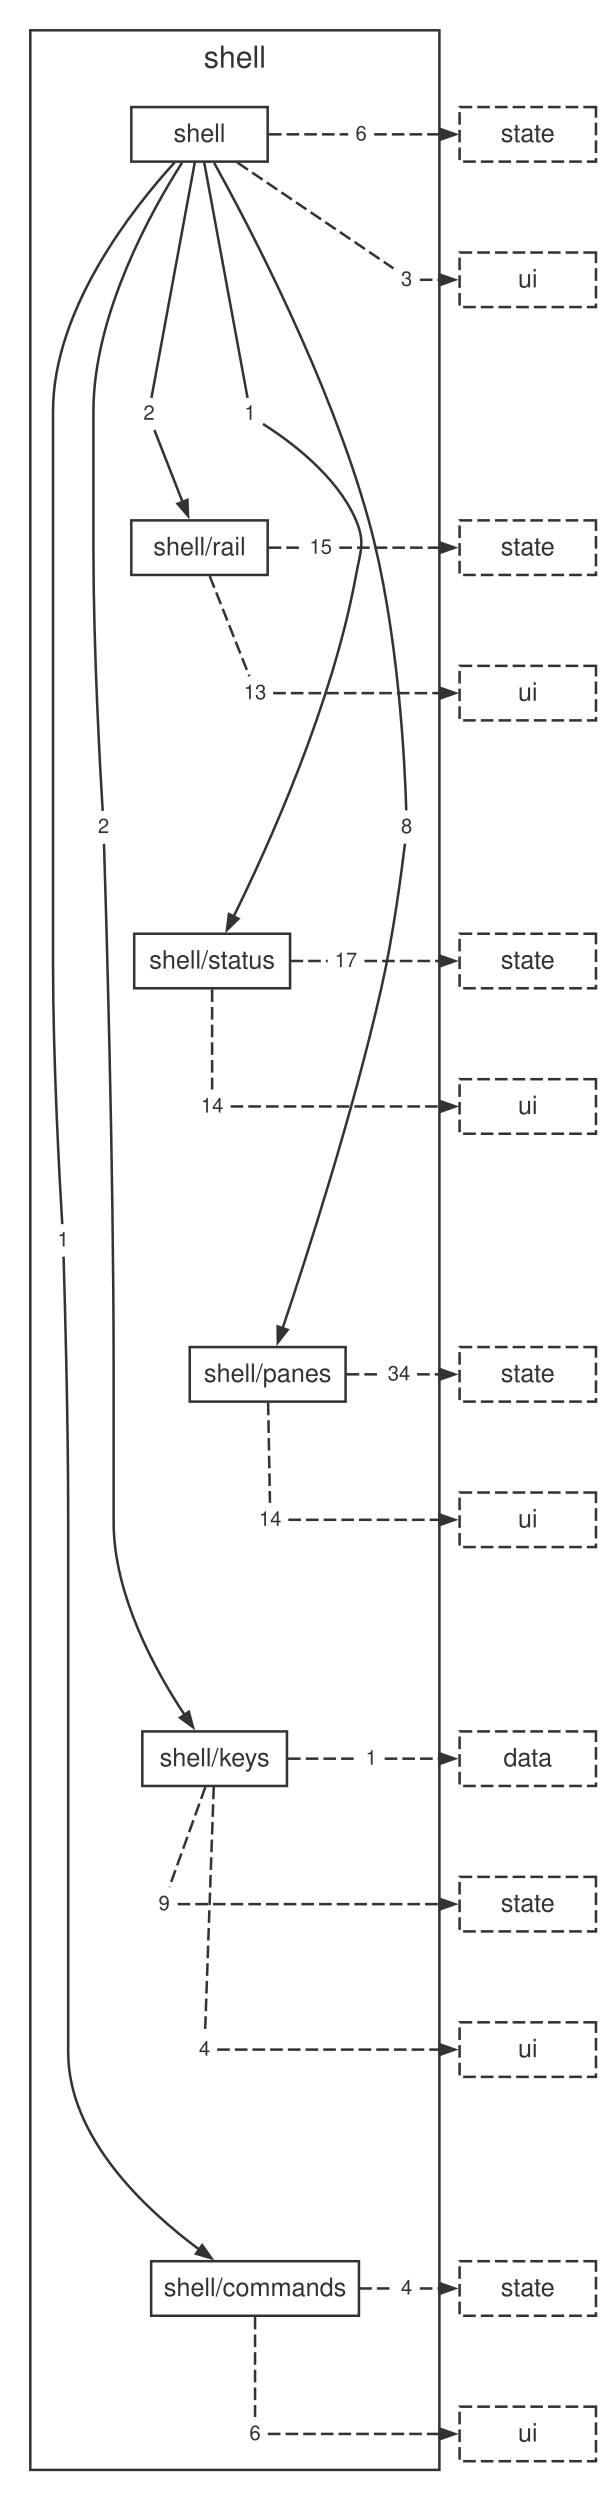
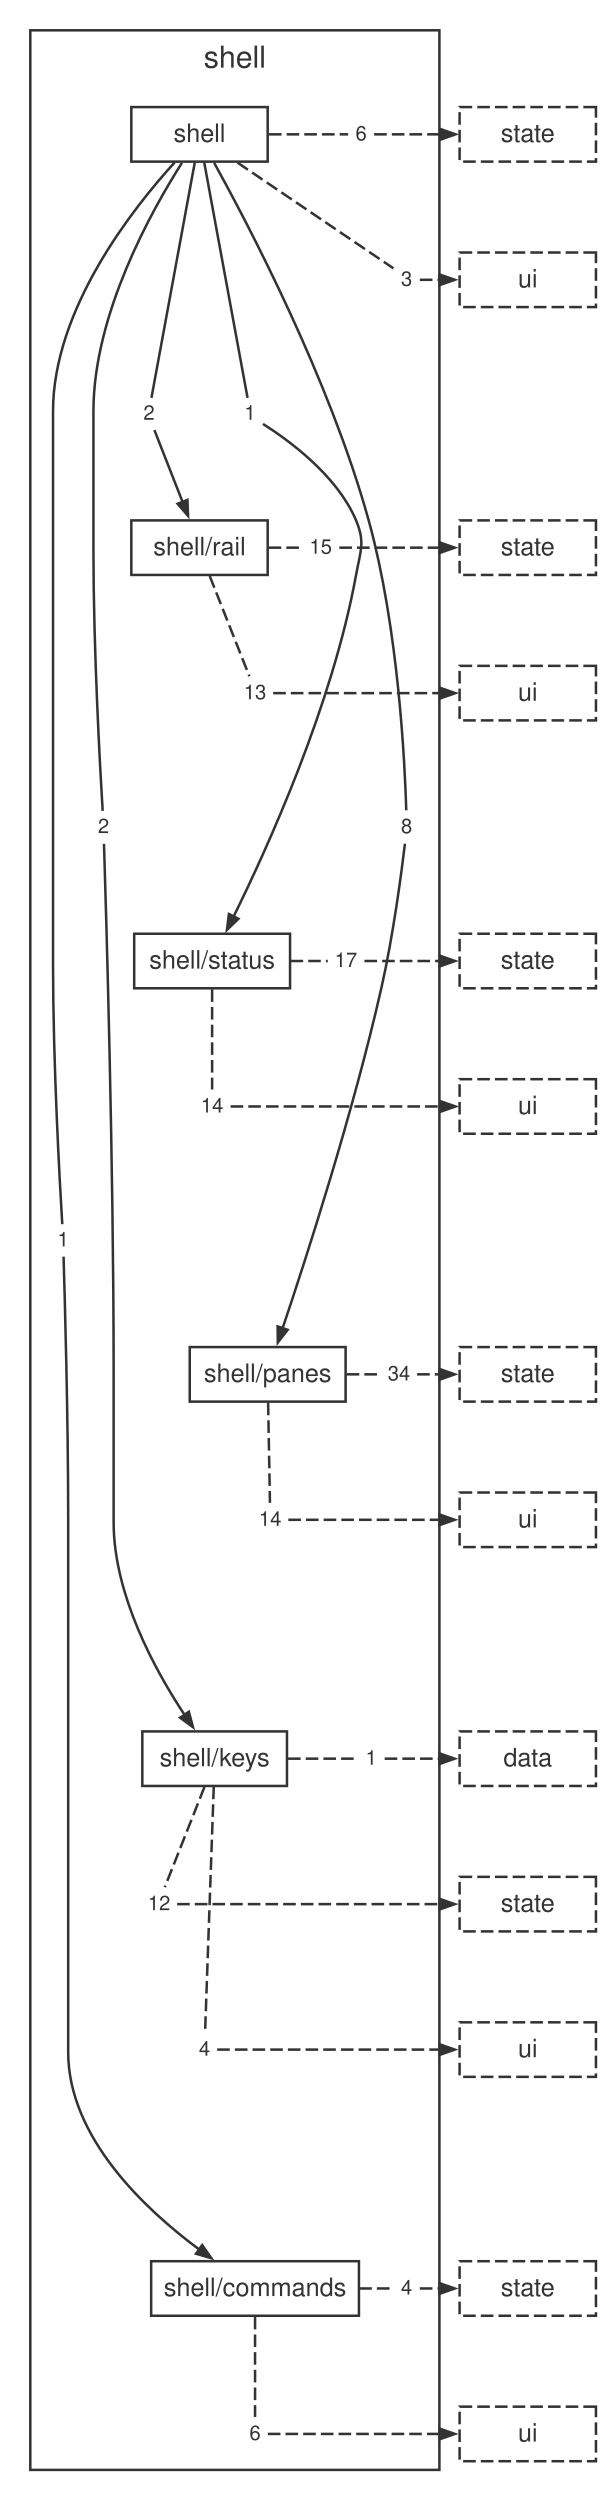
<svg xmlns="http://www.w3.org/2000/svg" width="240pt" height="990pt" viewBox="0.00 0.00 240.00 990.00">
  <style>svg { color: #333333; } @media (prefers-color-scheme: dark) { svg { color: #cccccc; background: #1e1e1e; } }</style>
  <g id="graph0" class="graph" transform="scale(1 1) rotate(0) translate(4 986.08)">
    <g id="clust1" class="cluster">
      <polygon fill="none" stroke="currentColor" points="8,-8 8,-974.08 170,-974.08 170,-8 8,-8" />
      <text fill="currentColor" xml:space="preserve" text-anchor="middle" x="89" y="-959.28" font-family="Helvetica,Arial,sans-serif" font-size="12.00">shell</text>
    </g>
    <g id="node1" class="node">
      <polygon fill="none" stroke="currentColor" points="102,-943.68 48,-943.68 48,-922.08 102,-922.08 102,-943.68" />
      <text fill="currentColor" xml:space="preserve" text-anchor="middle" x="75" y="-929.88" font-family="Helvetica,Arial,sans-serif" font-size="10.00">shell</text>
    </g>
    <g id="node2" class="node">
      <polygon fill="none" stroke="currentColor" points="102,-780 48,-780 48,-758.4 102,-758.4 102,-780" />
      <text fill="currentColor" xml:space="preserve" text-anchor="middle" x="75" y="-766.2" font-family="Helvetica,Arial,sans-serif" font-size="10.00">shell/rail</text>
    </g>
    <g id="node7" class="node">
      <polygon fill="none" stroke="none" points="25.88,-501.12 16.12,-501.12 16.12,-488.64 25.88,-488.64 25.88,-501.12" />
      <text fill="currentColor" xml:space="preserve" text-anchor="middle" x="21" y="-492.48" font-family="Helvetica,Arial,sans-serif" font-size="8.00">1</text>
    </g>
    <g id="edge6" class="edge">
      <path fill="none" stroke="currentColor" d="M65.16,-921.75C48.61,-903.61 17,-863.65 17,-823.24 17,-823.24 17,-823.24 17,-604.52 17,-564.88 19.69,-517.17 20.66,-501.3" />
    </g>
    <g id="node8" class="node">
      <polygon fill="none" stroke="none" points="41.88,-664.8 32.12,-664.8 32.12,-652.32 41.88,-652.32 41.88,-664.8" />
      <text fill="currentColor" xml:space="preserve" text-anchor="middle" x="37" y="-656.16" font-family="Helvetica,Arial,sans-serif" font-size="8.00">2</text>
    </g>
    <g id="edge8" class="edge">
      <path fill="none" stroke="currentColor" d="M68.06,-921.6C56.14,-902.89 33,-861.66 33,-823.24 33,-823.24 33,-823.24 33,-768.2 33,-728.56 35.69,-680.85 36.66,-664.98" />
    </g>
    <g id="node9" class="node">
      <polygon fill="none" stroke="none" points="161.88,-664.8 152.12,-664.8 152.12,-652.32 161.88,-652.32 161.88,-664.8" />
      <text fill="currentColor" xml:space="preserve" text-anchor="middle" x="157" y="-656.16" font-family="Helvetica,Arial,sans-serif" font-size="8.00">8</text>
    </g>
    <g id="edge10" class="edge">
      <path fill="none" stroke="currentColor" d="M80.81,-921.59C94.06,-897.62 126.57,-835.83 142,-780 153.9,-736.94 156.38,-682.6 156.88,-665.19" />
    </g>
    <g id="node10" class="node">
      <polygon fill="none" stroke="none" points="59.88,-828.48 50.12,-828.48 50.12,-816 59.88,-816 59.88,-828.48" />
      <text fill="currentColor" xml:space="preserve" text-anchor="middle" x="55" y="-819.84" font-family="Helvetica,Arial,sans-serif" font-size="8.00">2</text>
    </g>
    <g id="edge12" class="edge">
      <path fill="none" stroke="currentColor" d="M73.15,-921.85C69.02,-899.37 59.11,-845.57 55.97,-828.52" />
    </g>
    <g id="node11" class="node">
      <polygon fill="none" stroke="none" points="99.88,-828.48 90.12,-828.48 90.12,-816 99.88,-816 99.88,-828.48" />
      <text fill="currentColor" xml:space="preserve" text-anchor="middle" x="95" y="-819.84" font-family="Helvetica,Arial,sans-serif" font-size="8.00">1</text>
    </g>
    <g id="edge14" class="edge">
      <path fill="none" stroke="currentColor" d="M76.85,-921.85C80.98,-899.37 90.89,-845.57 94.03,-828.52" />
    </g>
    <g id="node12" class="node">
      <polygon fill="none" stroke="none" points="143.88,-939.12 134.12,-939.12 134.12,-926.64 143.88,-926.64 143.88,-939.12" />
      <text fill="currentColor" xml:space="preserve" text-anchor="middle" x="139" y="-930.48" font-family="Helvetica,Arial,sans-serif" font-size="8.00">6</text>
    </g>
    <g id="edge16" class="edge">
      <path fill="none" stroke="currentColor" stroke-dasharray="5,2" d="M102.5,-932.88C112.96,-932.88 123.41,-932.88 133.87,-932.88" />
    </g>
    <g id="node13" class="node">
      <polygon fill="none" stroke="none" points="161.88,-881.52 152.12,-881.52 152.12,-869.04 161.88,-869.04 161.88,-881.52" />
      <text fill="currentColor" xml:space="preserve" text-anchor="middle" x="157" y="-872.88" font-family="Helvetica,Arial,sans-serif" font-size="8.00">3</text>
    </g>
    <g id="edge18" class="edge">
      <path fill="none" stroke="currentColor" stroke-dasharray="5,2" d="M90.04,-921.68C108.72,-909.02 139.61,-888.07 151.81,-879.8" />
    </g>
    <g id="node3" class="node">
      <polygon fill="none" stroke="currentColor" points="110.86,-616.32 49.14,-616.32 49.14,-594.72 110.86,-594.72 110.86,-616.32" />
      <text fill="currentColor" xml:space="preserve" text-anchor="middle" x="80" y="-602.52" font-family="Helvetica,Arial,sans-serif" font-size="10.00">shell/status</text>
    </g>
    <g id="node14" class="node">
      <polygon fill="none" stroke="none" points="129.88,-775.44 116.12,-775.44 116.12,-762.96 129.88,-762.96 129.88,-775.44" />
      <text fill="currentColor" xml:space="preserve" text-anchor="middle" x="123" y="-766.8" font-family="Helvetica,Arial,sans-serif" font-size="8.00">15</text>
    </g>
    <g id="edge20" class="edge">
      <path fill="none" stroke="currentColor" stroke-dasharray="5,2" d="M102.38,-769.2C106.89,-769.2 111.4,-769.2 115.91,-769.2" />
    </g>
    <g id="node15" class="node">
      <polygon fill="none" stroke="none" points="103.88,-717.84 90.12,-717.84 90.12,-705.36 103.88,-705.36 103.88,-717.84" />
      <text fill="currentColor" xml:space="preserve" text-anchor="middle" x="97" y="-709.2" font-family="Helvetica,Arial,sans-serif" font-size="8.00">13</text>
    </g>
    <g id="edge22" class="edge">
      <path fill="none" stroke="currentColor" stroke-dasharray="5,2" d="M79.04,-758C83.65,-746.34 91.04,-727.66 94.74,-718.31" />
    </g>
    <g id="node4" class="node">
      <polygon fill="none" stroke="currentColor" points="132.86,-452.64 71.14,-452.64 71.14,-431.04 132.86,-431.04 132.86,-452.64" />
      <text fill="currentColor" xml:space="preserve" text-anchor="middle" x="102" y="-438.84" font-family="Helvetica,Arial,sans-serif" font-size="10.00">shell/panes</text>
    </g>
    <g id="node16" class="node">
      <polygon fill="none" stroke="none" points="139.88,-611.76 126.12,-611.76 126.12,-599.28 139.88,-599.28 139.88,-611.76" />
      <text fill="currentColor" xml:space="preserve" text-anchor="middle" x="133" y="-603.12" font-family="Helvetica,Arial,sans-serif" font-size="8.00">17</text>
    </g>
    <g id="edge24" class="edge">
      <path fill="none" stroke="currentColor" stroke-dasharray="5,2" d="M111.05,-605.52C115.97,-605.52 120.88,-605.52 125.8,-605.52" />
    </g>
    <g id="node17" class="node">
      <polygon fill="none" stroke="none" points="86.88,-554.16 73.12,-554.16 73.12,-541.68 86.88,-541.68 86.88,-554.16" />
      <text fill="currentColor" xml:space="preserve" text-anchor="middle" x="80" y="-545.52" font-family="Helvetica,Arial,sans-serif" font-size="8.00">14</text>
    </g>
    <g id="edge26" class="edge">
      <path fill="none" stroke="currentColor" stroke-dasharray="5,2" d="M80,-594.32C80,-582.66 80,-563.98 80,-554.63" />
    </g>
    <g id="node5" class="node">
      <polygon fill="none" stroke="currentColor" points="109.64,-300.44 52.36,-300.44 52.36,-278.84 109.64,-278.84 109.64,-300.44" />
      <text fill="currentColor" xml:space="preserve" text-anchor="middle" x="81" y="-286.64" font-family="Helvetica,Arial,sans-serif" font-size="10.00">shell/keys</text>
    </g>
    <g id="node18" class="node">
      <polygon fill="none" stroke="none" points="160.88,-448.08 147.12,-448.08 147.12,-435.6 160.88,-435.6 160.88,-448.08" />
      <text fill="currentColor" xml:space="preserve" text-anchor="middle" x="154" y="-439.44" font-family="Helvetica,Arial,sans-serif" font-size="8.00">34</text>
    </g>
    <g id="edge28" class="edge">
      <path fill="none" stroke="currentColor" stroke-dasharray="5,2" d="M133.28,-441.84C137.81,-441.84 142.35,-441.84 146.88,-441.84" />
    </g>
    <g id="node19" class="node">
      <polygon fill="none" stroke="none" points="109.88,-390.48 96.12,-390.48 96.12,-378 109.88,-378 109.88,-390.48" />
      <text fill="currentColor" xml:space="preserve" text-anchor="middle" x="103" y="-381.84" font-family="Helvetica,Arial,sans-serif" font-size="8.00">14</text>
    </g>
    <g id="edge30" class="edge">
      <path fill="none" stroke="currentColor" stroke-dasharray="5,2" d="M102.18,-430.64C102.39,-418.98 102.73,-400.3 102.9,-390.95" />
    </g>
    <g id="node6" class="node">
      <polygon fill="none" stroke="currentColor" points="138.14,-90.64 55.86,-90.64 55.86,-69.04 138.14,-69.04 138.14,-90.64" />
      <text fill="currentColor" xml:space="preserve" text-anchor="middle" x="97" y="-76.84" font-family="Helvetica,Arial,sans-serif" font-size="10.00">shell/commands</text>
    </g>
    <g id="node20" class="node">
      <polygon fill="none" stroke="none" points="147.88,-295.88 138.12,-295.88 138.12,-283.4 147.88,-283.4 147.88,-295.88" />
      <text fill="currentColor" xml:space="preserve" text-anchor="middle" x="143" y="-287.24" font-family="Helvetica,Arial,sans-serif" font-size="8.00">1</text>
    </g>
    <g id="edge32" class="edge">
      <path fill="none" stroke="currentColor" stroke-dasharray="5,2" d="M110.06,-289.64C119.33,-289.64 128.59,-289.64 137.85,-289.64" />
    </g>
    <g id="node21" class="node">
-       <polygon fill="none" stroke="none" points="65.88,-238.28 56.12,-238.28 56.12,-225.8 65.88,-225.8 65.88,-238.28" />
-       <text fill="currentColor" xml:space="preserve" text-anchor="middle" x="61" y="-229.64" font-family="Helvetica,Arial,sans-serif" font-size="8.00">9</text>
+       <polygon fill="none" stroke="none" points="65.88,-238.28 52.12,-238.28 52.12,-225.8 65.88,-225.8 65.88,-238.28" />
+       <text fill="currentColor" xml:space="preserve" text-anchor="middle" x="59" y="-229.64" font-family="Helvetica,Arial,sans-serif" font-size="8.00">12</text>
    </g>
    <g id="edge34" class="edge">
-       <path fill="none" stroke="currentColor" stroke-dasharray="5,2" d="M77.33,-278.44C73.14,-266.78 66.42,-248.1 63.05,-238.75" />
+       <path fill="none" stroke="currentColor" stroke-dasharray="5,2" d="M76.96,-278.44C72.35,-266.78 64.96,-248.1 61.26,-238.75" />
    </g>
    <g id="node22" class="node">
      <polygon fill="none" stroke="none" points="81.88,-180.68 72.12,-180.68 72.12,-168.2 81.88,-168.2 81.88,-180.68" />
      <text fill="currentColor" xml:space="preserve" text-anchor="middle" x="77" y="-172.04" font-family="Helvetica,Arial,sans-serif" font-size="8.00">4</text>
    </g>
    <g id="edge36" class="edge">
      <path fill="none" stroke="currentColor" stroke-dasharray="5,2" d="M80.65,-278.59C79.83,-255.44 77.83,-198.91 77.2,-180.99" />
    </g>
    <g id="node23" class="node">
      <polygon fill="none" stroke="none" points="161.88,-86.08 152.12,-86.08 152.12,-73.6 161.88,-73.6 161.88,-86.08" />
      <text fill="currentColor" xml:space="preserve" text-anchor="middle" x="157" y="-77.44" font-family="Helvetica,Arial,sans-serif" font-size="8.00">4</text>
    </g>
    <g id="edge38" class="edge">
      <path fill="none" stroke="currentColor" stroke-dasharray="5,2" d="M138.25,-79.84C142.74,-79.84 147.23,-79.84 151.73,-79.84" />
    </g>
    <g id="node24" class="node">
      <polygon fill="none" stroke="none" points="101.88,-28.48 92.12,-28.48 92.12,-16 101.88,-16 101.88,-28.48" />
      <text fill="currentColor" xml:space="preserve" text-anchor="middle" x="97" y="-19.84" font-family="Helvetica,Arial,sans-serif" font-size="8.00">6</text>
    </g>
    <g id="edge40" class="edge">
      <path fill="none" stroke="currentColor" stroke-dasharray="5,2" d="M97,-68.64C97,-56.98 97,-38.3 97,-28.95" />
    </g>
    <g id="edge7" class="edge">
      <path fill="none" stroke="currentColor" d="M21.17,-488.45C21.65,-472.58 23,-424.86 23,-385.24 23,-385.24 23,-385.24 23,-173.44 23,-139.77 53.23,-111.31 75.04,-95.16" />
      <polygon fill="currentColor" stroke="currentColor" points="76.06,-97.02 79.71,-91.82 73.61,-93.6 76.06,-97.02" />
    </g>
    <g id="edge9" class="edge">
      <path fill="none" stroke="currentColor" d="M37.18,-651.92C37.96,-627.21 41,-525.98 41,-442.84 41,-442.84 41,-442.84 41,-383.24 41,-354.54 57.39,-324.64 69.19,-306.84" />
      <polygon fill="currentColor" stroke="currentColor" points="70.78,-308.23 72.43,-302.1 67.31,-305.86 70.78,-308.23" />
    </g>
    <g id="edge11" class="edge">
      <path fill="none" stroke="currentColor" d="M156.36,-651.97C155.04,-640.93 151.74,-615.62 147,-594.72 135.77,-545.2 117.33,-488.1 107.92,-460.12" />
      <polygon fill="currentColor" stroke="currentColor" points="109.92,-459.47 106.01,-454.46 105.94,-460.82 109.92,-459.47" />
    </g>
    <g id="edge13" class="edge">
      <path fill="none" stroke="currentColor" d="M57.14,-815.78C59.8,-808.99 64.46,-797.09 68.36,-787.15" />
      <polygon fill="currentColor" stroke="currentColor" points="70.23,-788.12 70.47,-781.77 66.32,-786.59 70.23,-788.12" />
    </g>
    <g id="edge15" class="edge">
      <path fill="none" stroke="currentColor" d="M100.14,-818.19C109.58,-812.24 129.41,-798.09 137,-780 140.71,-771.15 138.71,-767.85 137,-758.4 127.68,-707.02 101.95,-650.38 88.48,-623.07" />
      <polygon fill="currentColor" stroke="currentColor" points="90.42,-622.25 85.86,-617.82 86.66,-624.13 90.42,-622.25" />
    </g>
    <g id="node25" class="node">
      <polygon fill="none" stroke="currentColor" stroke-dasharray="5,2" points="232,-943.68 178,-943.68 178,-922.08 232,-922.08 232,-943.68" />
      <text fill="currentColor" xml:space="preserve" text-anchor="middle" x="205" y="-929.88" font-family="Helvetica,Arial,sans-serif" font-size="10.00">state</text>
    </g>
    <g id="edge17" class="edge">
      <path fill="none" stroke="currentColor" stroke-dasharray="5,2" d="M144.16,-932.88C152.95,-932.88 161.73,-932.88 170.52,-932.88" />
      <polygon fill="currentColor" stroke="currentColor" points="170.39,-934.98 176.39,-932.88 170.39,-930.78 170.39,-934.98" />
    </g>
    <g id="node26" class="node">
      <polygon fill="none" stroke="currentColor" stroke-dasharray="5,2" points="232,-886.08 178,-886.08 178,-864.48 232,-864.48 232,-886.08" />
      <text fill="currentColor" xml:space="preserve" text-anchor="middle" x="205" y="-872.28" font-family="Helvetica,Arial,sans-serif" font-size="10.00">ui</text>
    </g>
    <g id="edge19" class="edge">
      <path fill="none" stroke="currentColor" stroke-dasharray="5,2" d="M162.25,-875.28C164.97,-875.28 167.69,-875.28 170.41,-875.28" />
      <polygon fill="currentColor" stroke="currentColor" points="170.1,-877.38 176.1,-875.28 170.1,-873.18 170.1,-877.38" />
    </g>
    <g id="node27" class="node">
      <polygon fill="none" stroke="currentColor" stroke-dasharray="5,2" points="232,-780 178,-780 178,-758.4 232,-758.4 232,-780" />
      <text fill="currentColor" xml:space="preserve" text-anchor="middle" x="205" y="-766.2" font-family="Helvetica,Arial,sans-serif" font-size="10.00">state</text>
    </g>
    <g id="edge21" class="edge">
      <path fill="none" stroke="currentColor" stroke-dasharray="5,2" d="M130.37,-769.2C143.65,-769.2 156.93,-769.2 170.22,-769.2" />
      <polygon fill="currentColor" stroke="currentColor" points="170.08,-771.3 176.08,-769.2 170.08,-767.1 170.08,-771.3" />
    </g>
    <g id="node28" class="node">
      <polygon fill="none" stroke="currentColor" stroke-dasharray="5,2" points="232,-722.4 178,-722.4 178,-700.8 232,-700.8 232,-722.4" />
      <text fill="currentColor" xml:space="preserve" text-anchor="middle" x="205" y="-708.6" font-family="Helvetica,Arial,sans-serif" font-size="10.00">ui</text>
    </g>
    <g id="edge23" class="edge">
      <path fill="none" stroke="currentColor" stroke-dasharray="5,2" d="M104.17,-711.6C126.23,-711.6 148.29,-711.6 170.34,-711.6" />
      <polygon fill="currentColor" stroke="currentColor" points="170.31,-713.7 176.31,-711.6 170.31,-709.5 170.31,-713.7" />
    </g>
    <g id="node29" class="node">
      <polygon fill="none" stroke="currentColor" stroke-dasharray="5,2" points="232,-616.32 178,-616.32 178,-594.72 232,-594.72 232,-616.32" />
      <text fill="currentColor" xml:space="preserve" text-anchor="middle" x="205" y="-602.52" font-family="Helvetica,Arial,sans-serif" font-size="10.00">state</text>
    </g>
    <g id="edge25" class="edge">
      <path fill="none" stroke="currentColor" stroke-dasharray="5,2" d="M140.31,-605.52C150.34,-605.52 160.37,-605.52 170.41,-605.52" />
      <polygon fill="currentColor" stroke="currentColor" points="170.2,-607.62 176.2,-605.52 170.2,-603.42 170.2,-607.62" />
    </g>
    <g id="node30" class="node">
      <polygon fill="none" stroke="currentColor" stroke-dasharray="5,2" points="232,-558.72 178,-558.72 178,-537.12 232,-537.12 232,-558.72" />
      <text fill="currentColor" xml:space="preserve" text-anchor="middle" x="205" y="-544.92" font-family="Helvetica,Arial,sans-serif" font-size="10.00">ui</text>
    </g>
    <g id="edge27" class="edge">
      <path fill="none" stroke="currentColor" stroke-dasharray="5,2" d="M87.32,-547.92C115.03,-547.92 142.74,-547.92 170.45,-547.92" />
      <polygon fill="currentColor" stroke="currentColor" points="170.37,-550.02 176.37,-547.92 170.37,-545.82 170.37,-550.02" />
    </g>
    <g id="node31" class="node">
      <polygon fill="none" stroke="currentColor" stroke-dasharray="5,2" points="232,-452.64 178,-452.64 178,-431.04 232,-431.04 232,-452.64" />
      <text fill="currentColor" xml:space="preserve" text-anchor="middle" x="205" y="-438.84" font-family="Helvetica,Arial,sans-serif" font-size="10.00">state</text>
    </g>
    <g id="edge29" class="edge">
      <path fill="none" stroke="currentColor" stroke-dasharray="5,2" d="M161.17,-441.84C164.17,-441.84 167.16,-441.84 170.16,-441.84" />
      <polygon fill="currentColor" stroke="currentColor" points="170.09,-443.94 176.09,-441.84 170.09,-439.74 170.09,-443.94" />
    </g>
    <g id="node32" class="node">
      <polygon fill="none" stroke="currentColor" stroke-dasharray="5,2" points="232,-395.04 178,-395.04 178,-373.44 232,-373.44 232,-395.04" />
      <text fill="currentColor" xml:space="preserve" text-anchor="middle" x="205" y="-381.24" font-family="Helvetica,Arial,sans-serif" font-size="10.00">ui</text>
    </g>
    <g id="edge31" class="edge">
      <path fill="none" stroke="currentColor" stroke-dasharray="5,2" d="M110.17,-384.24C130.19,-384.24 150.2,-384.24 170.22,-384.24" />
      <polygon fill="currentColor" stroke="currentColor" points="170.08,-386.34 176.08,-384.24 170.08,-382.14 170.08,-386.34" />
    </g>
    <g id="node33" class="node">
      <polygon fill="none" stroke="currentColor" stroke-dasharray="5,2" points="232,-300.44 178,-300.44 178,-278.84 232,-278.84 232,-300.44" />
      <text fill="currentColor" xml:space="preserve" text-anchor="middle" x="205" y="-286.64" font-family="Helvetica,Arial,sans-serif" font-size="10.00">data</text>
    </g>
    <g id="edge33" class="edge">
      <path fill="none" stroke="currentColor" stroke-dasharray="5,2" d="M148.33,-289.64C155.63,-289.64 162.94,-289.64 170.24,-289.64" />
      <polygon fill="currentColor" stroke="currentColor" points="170.04,-291.74 176.04,-289.64 170.04,-287.54 170.04,-291.74" />
    </g>
    <g id="node34" class="node">
      <polygon fill="none" stroke="currentColor" stroke-dasharray="5,2" points="232,-242.84 178,-242.84 178,-221.24 232,-221.24 232,-242.84" />
      <text fill="currentColor" xml:space="preserve" text-anchor="middle" x="205" y="-229.04" font-family="Helvetica,Arial,sans-serif" font-size="10.00">state</text>
    </g>
    <g id="edge35" class="edge">
-       <path fill="none" stroke="currentColor" stroke-dasharray="5,2" d="M66.34,-232.04C100.98,-232.04 135.62,-232.04 170.26,-232.04" />
-       <polygon fill="currentColor" stroke="currentColor" points="170.13,-234.14 176.13,-232.04 170.13,-229.94 170.13,-234.14" />
+       <path fill="none" stroke="currentColor" stroke-dasharray="5,2" d="M66.13,-232.04C100.82,-232.04 135.51,-232.04 170.2,-232.04" />
+       <polygon fill="currentColor" stroke="currentColor" points="170.09,-234.14 176.09,-232.04 170.09,-229.94 170.09,-234.14" />
    </g>
    <g id="node35" class="node">
      <polygon fill="none" stroke="currentColor" stroke-dasharray="5,2" points="232,-185.24 178,-185.24 178,-163.64 232,-163.64 232,-185.24" />
      <text fill="currentColor" xml:space="preserve" text-anchor="middle" x="205" y="-171.44" font-family="Helvetica,Arial,sans-serif" font-size="10.00">ui</text>
    </g>
    <g id="edge37" class="edge">
      <path fill="none" stroke="currentColor" stroke-dasharray="5,2" d="M82,-174.44C111.38,-174.44 140.76,-174.44 170.14,-174.44" />
      <polygon fill="currentColor" stroke="currentColor" points="170.1,-176.54 176.1,-174.44 170.1,-172.34 170.1,-176.54" />
    </g>
    <g id="node36" class="node">
      <polygon fill="none" stroke="currentColor" stroke-dasharray="5,2" points="232,-90.64 178,-90.64 178,-69.04 232,-69.04 232,-90.64" />
      <text fill="currentColor" xml:space="preserve" text-anchor="middle" x="205" y="-76.84" font-family="Helvetica,Arial,sans-serif" font-size="10.00">state</text>
    </g>
    <g id="edge39" class="edge">
      <path fill="none" stroke="currentColor" stroke-dasharray="5,2" d="M162.25,-79.84C164.97,-79.84 167.69,-79.84 170.41,-79.84" />
      <polygon fill="currentColor" stroke="currentColor" points="170.1,-81.94 176.1,-79.84 170.1,-77.74 170.1,-81.94" />
    </g>
    <g id="node37" class="node">
      <polygon fill="none" stroke="currentColor" stroke-dasharray="5,2" points="232,-33.04 178,-33.04 178,-11.44 232,-11.44 232,-33.04" />
      <text fill="currentColor" xml:space="preserve" text-anchor="middle" x="205" y="-19.24" font-family="Helvetica,Arial,sans-serif" font-size="10.00">ui</text>
    </g>
    <g id="edge41" class="edge">
      <path fill="none" stroke="currentColor" stroke-dasharray="5,2" d="M102.06,-22.24C124.8,-22.24 147.54,-22.24 170.27,-22.24" />
      <polygon fill="currentColor" stroke="currentColor" points="170.14,-24.34 176.14,-22.24 170.14,-20.14 170.14,-24.34" />
    </g>
  </g>
</svg>
